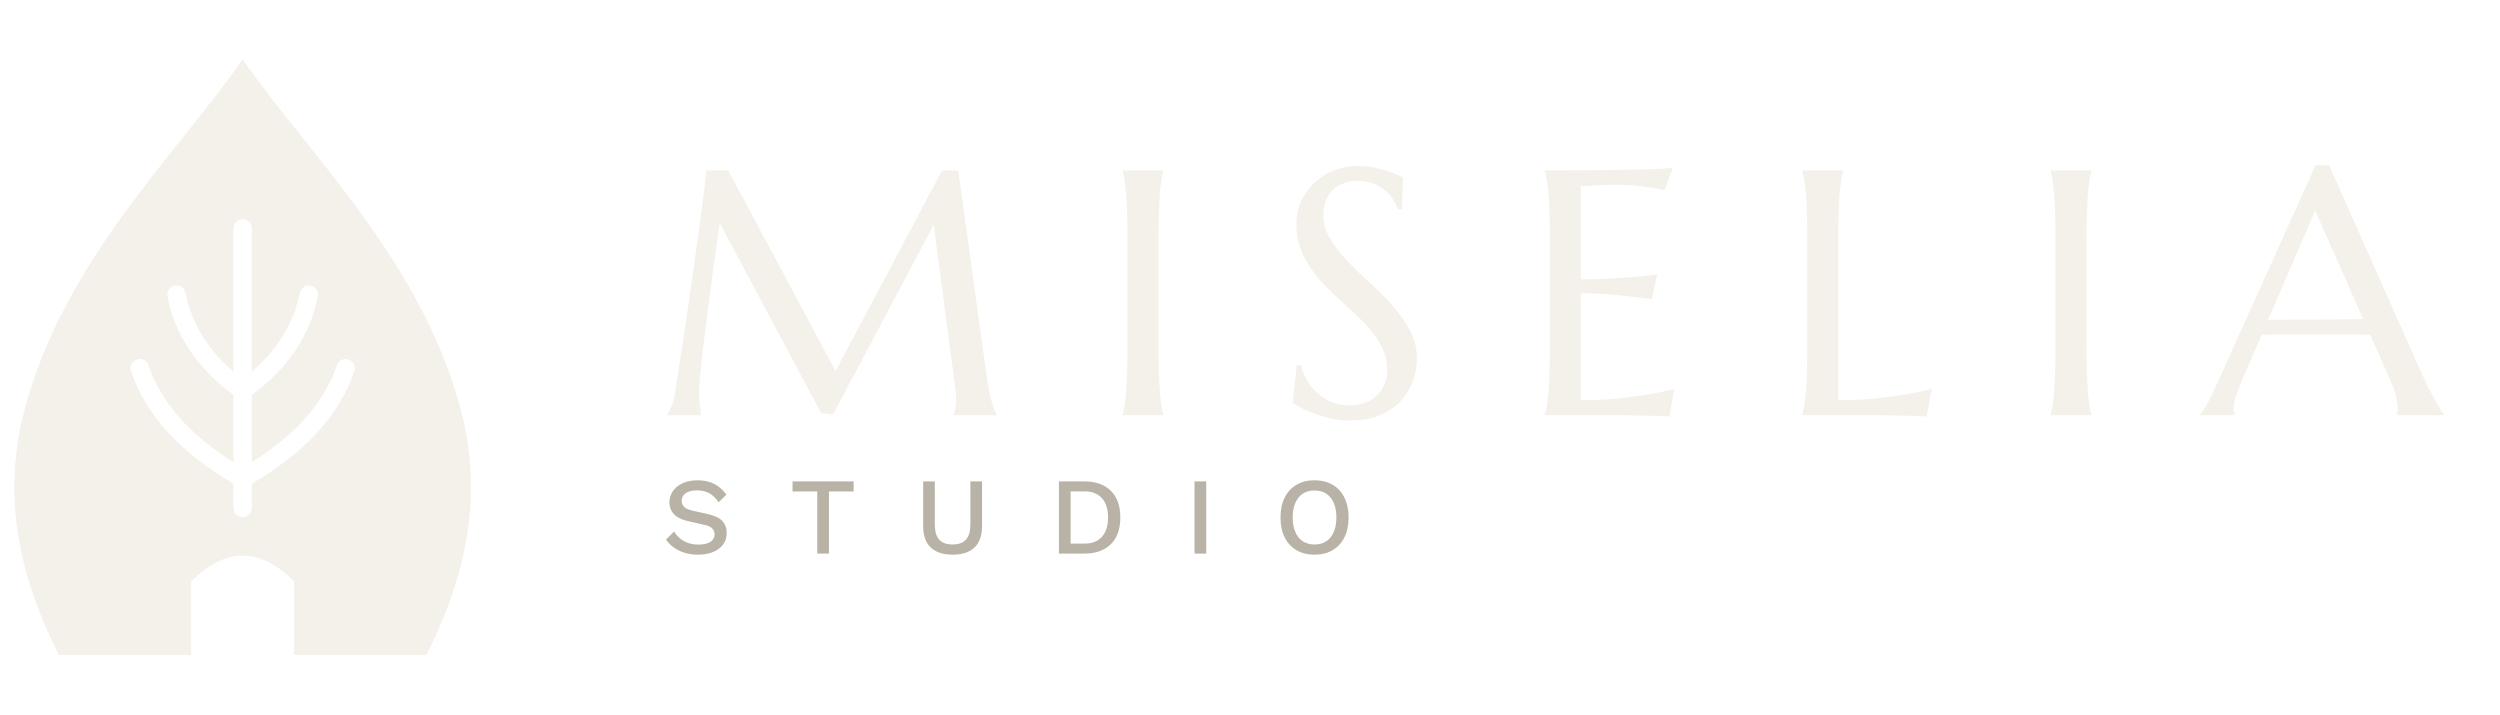
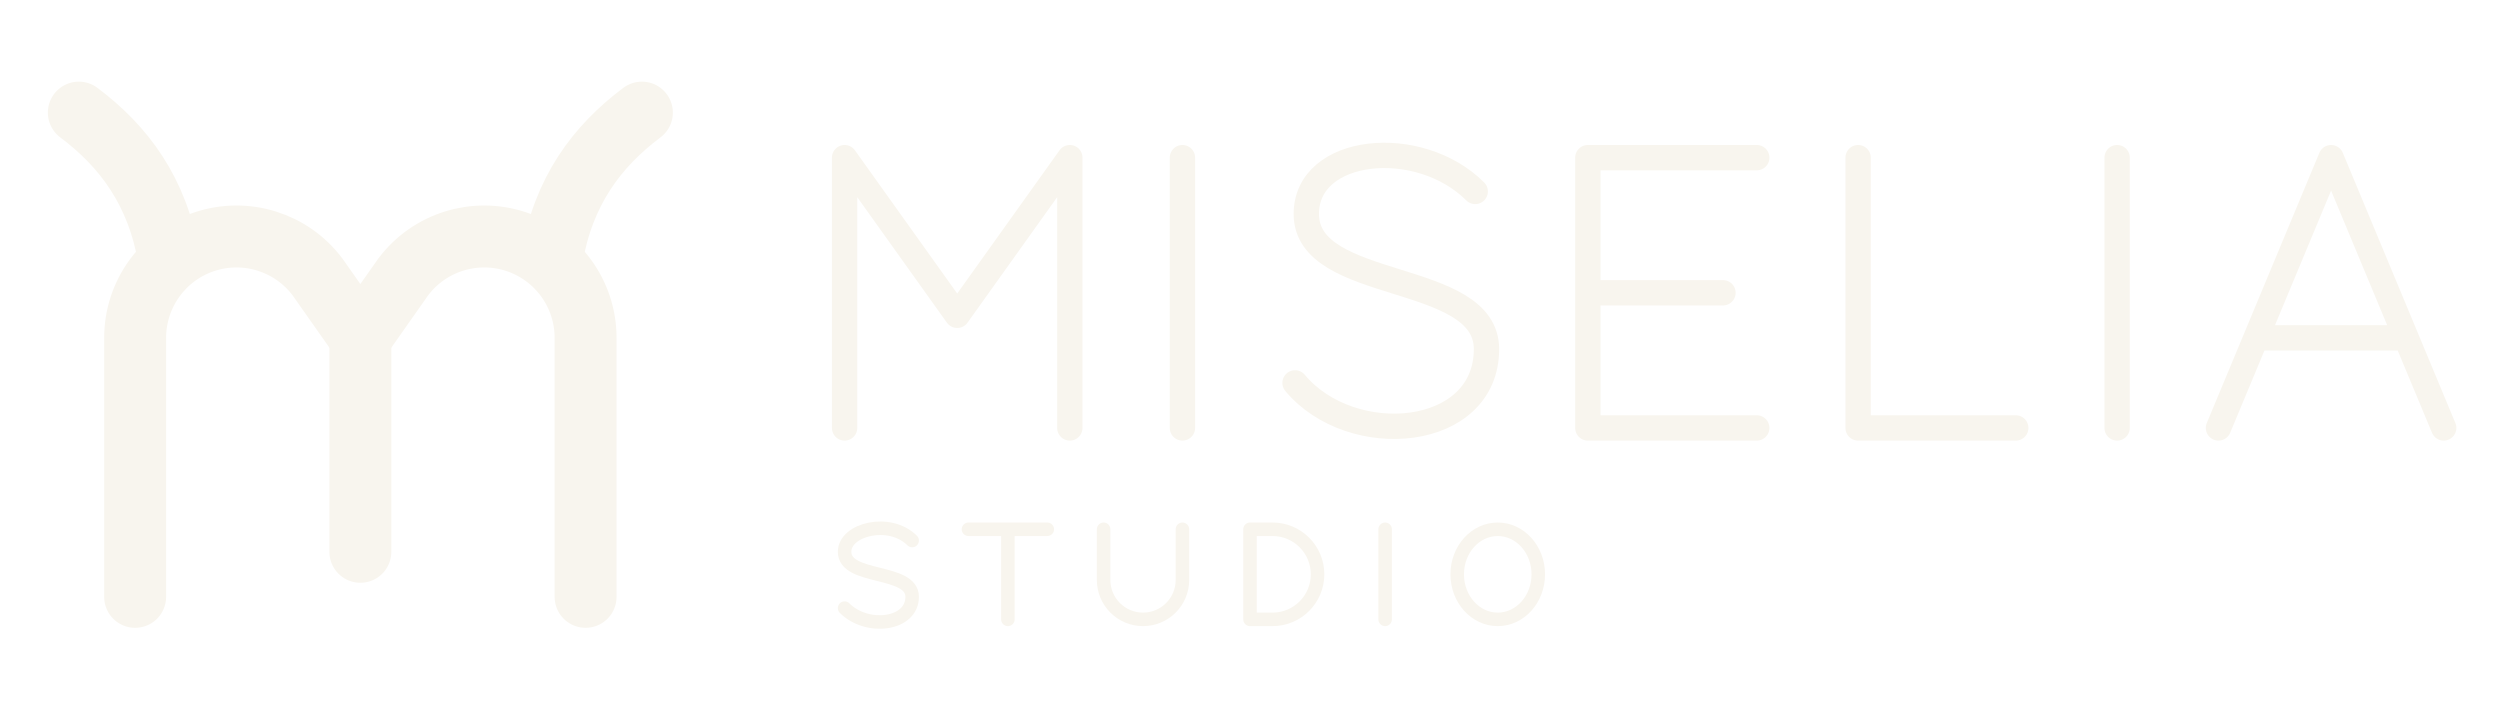
- <svg xmlns="http://www.w3.org/2000/svg" viewBox="0 0 336.0 96" width="1344" height="384">
-   <g transform="translate(0 6) scale(0.4941176) translate(-34 -10)">
-     <path fill="#F4F1EA" d="M160.00 112.00C150.00 70.00 118.00 40.00 100.00 14.00C82.00 40.00 50.00 70.00 40.00 112.00C34.00 138.00 42.00 160.00 50.00 176.00L86.00 176.00L86.00 156.00Q100.00 142.00 114.00 156.00L114.00 176.00L150.00 176.00C158.00 160.00 166.00 138.00 160.00 112.00ZM97.50 98.92L97.50 60.00Q97.50 59.50 97.69 59.04Q97.88 58.58 98.23 58.23Q98.58 57.88 99.04 57.69Q99.50 57.50 100.00 57.50Q100.50 57.50 100.96 57.69Q101.42 57.88 101.77 58.23Q102.12 58.58 102.31 59.04Q102.50 59.50 102.50 60.00L102.50 98.92Q113.06 89.94 115.55 77.51Q115.65 77.02 115.92 76.61Q116.20 76.20 116.61 75.92Q117.03 75.64 117.51 75.55Q118.00 75.45 118.49 75.55Q118.98 75.65 119.39 75.92Q119.80 76.20 120.08 76.61Q120.36 77.03 120.45 77.51Q120.55 78.00 120.45 78.49Q117.25 94.48 102.50 105.28L102.50 123.58Q120.66 112.12 125.63 97.21Q125.79 96.74 126.11 96.36Q126.44 95.99 126.88 95.76Q127.33 95.54 127.82 95.51Q128.32 95.47 128.79 95.63Q129.26 95.79 129.64 96.11Q130.01 96.44 130.24 96.88Q130.46 97.33 130.49 97.82Q130.53 98.32 130.37 98.79Q124.47 116.49 102.50 129.44L102.50 136.00Q102.50 136.50 102.31 136.96Q102.12 137.42 101.77 137.77Q101.42 138.12 100.96 138.31Q100.50 138.50 100.00 138.50Q99.50 138.50 99.04 138.31Q98.58 138.12 98.23 137.77Q97.88 137.42 97.69 136.96Q97.50 136.50 97.50 136.00L97.50 129.44Q75.53 116.49 69.63 98.79Q69.47 98.32 69.51 97.82Q69.54 97.33 69.76 96.88Q69.99 96.44 70.36 96.11Q70.74 95.79 71.21 95.63Q71.68 95.47 72.18 95.51Q72.67 95.54 73.12 95.76Q73.56 95.99 73.89 96.36Q74.21 96.74 74.37 97.21Q79.34 112.12 97.50 123.58L97.50 105.28Q82.75 94.48 79.55 78.49Q79.45 78.00 79.55 77.51Q79.64 77.03 79.92 76.61Q80.20 76.20 80.61 75.92Q81.02 75.65 81.51 75.55Q82.00 75.45 82.49 75.55Q82.97 75.64 83.39 75.92Q83.80 76.20 84.08 76.61Q84.35 77.02 84.45 77.51Q86.94 89.94 97.50 98.92Z" />
+ <svg xmlns="http://www.w3.org/2000/svg" viewBox="0 0 222 64">
+   <g fill="none" stroke="#f8f5ee" stroke-width="5.5" stroke-linecap="round" stroke-linejoin="round">
+     <path d="M12 53V30a9 9 0 0 1 16.2-5.4L32 30l3.8-5.4A9 9 0 0 1 52 30v23" />
+     <path d="M15 23c-1-6-4-10-8-13m42 13c1-6 4-10 8-13M32 30v19" />
  </g>
-   <path fill="#F4F1EA" d="M89.65 55.71Q89.9 55.34 90.23 54.62Q90.55 53.9 90.73 52.79Q90.98 51.19 91.29 49.18Q91.6 47.17 91.93 44.97Q92.27 42.77 92.6 40.46Q92.93 38.16 93.24 35.92Q93.55 33.68 93.84 31.61Q94.13 29.53 94.36 27.81Q94.58 26.09 94.73 24.82Q94.88 23.54 94.95 22.9H97.87L112.3 49.88L126.61 22.9H128.79L132.55 50.16Q132.72 51.44 132.9 52.36Q133.08 53.28 133.27 53.93Q133.45 54.58 133.62 55.01Q133.79 55.43 133.95 55.71V55.8H128.17V55.71Q128.29 55.46 128.39 54.88Q128.49 54.31 128.49 53.51Q128.49 53.21 128.47 52.9Q128.45 52.59 128.4 52.22L125.49 30.24L111.95 55.71L110.37 55.52L96.74 30.01Q95.94 35.45 95.34 40.06Q95.09 42.03 94.84 44Q94.58 45.96 94.39 47.66Q94.19 49.35 94.08 50.65Q93.97 51.95 93.97 52.57Q93.97 53.35 94.01 53.94Q94.06 54.54 94.1 54.95Q94.17 55.43 94.24 55.8H89.65ZM150.88 55.71Q151.02 55.23 151.13 54.52Q151.25 53.8 151.34 52.75Q151.43 51.69 151.48 50.24Q151.52 48.78 151.52 46.83V31.89Q151.52 29.94 151.48 28.49Q151.43 27.03 151.34 25.96Q151.25 24.9 151.13 24.18Q151.02 23.47 150.88 22.99V22.9H156.36V22.99Q156.23 23.47 156.1 24.18Q155.97 24.9 155.89 25.96Q155.81 27.03 155.76 28.49Q155.7 29.94 155.7 31.89V46.83Q155.7 48.78 155.76 50.24Q155.81 51.69 155.89 52.75Q155.97 53.8 156.1 54.52Q156.23 55.23 156.36 55.71V55.8H150.88ZM188.41 28.13H187.91Q187.72 27.6 187.32 26.94Q186.92 26.27 186.27 25.69Q185.61 25.1 184.68 24.71Q183.75 24.32 182.49 24.32Q181.37 24.32 180.5 24.67Q179.62 25.01 179.04 25.63Q178.45 26.25 178.16 27.1Q177.86 27.95 177.86 28.98Q177.86 30.63 178.79 32.13Q179.72 33.64 181.12 35.11Q182.52 36.57 184.14 38.04Q185.77 39.51 187.17 41.09Q188.57 42.68 189.5 44.41Q190.43 46.14 190.43 48.14Q190.43 49.63 189.91 51.13Q189.4 52.63 188.32 53.83Q187.24 55.02 185.54 55.77Q183.85 56.51 181.51 56.51Q180.2 56.51 179.02 56.27Q177.83 56.03 176.84 55.67Q175.84 55.32 175.05 54.91Q174.26 54.49 173.75 54.15L174.28 49.08H174.85Q175.1 50.16 175.68 51.13Q176.25 52.11 177.09 52.85Q177.93 53.6 179 54.04Q180.08 54.49 181.37 54.49Q182.54 54.49 183.47 54.14Q184.4 53.78 185.06 53.15Q185.73 52.52 186.08 51.65Q186.44 50.78 186.44 49.74Q186.44 48.3 185.91 47.07Q185.38 45.84 184.52 44.74Q183.66 43.64 182.57 42.61Q181.48 41.58 180.34 40.53Q179.19 39.49 178.1 38.39Q177.01 37.29 176.15 36.03Q175.29 34.78 174.76 33.35Q174.23 31.92 174.23 30.2Q174.23 28.38 174.93 26.93Q175.63 25.47 176.79 24.44Q177.95 23.4 179.42 22.85Q180.89 22.3 182.45 22.3Q183.59 22.3 184.56 22.49Q185.52 22.67 186.29 22.92Q187.06 23.18 187.63 23.43Q188.2 23.68 188.57 23.84ZM207.63 22.9Q210.5 22.9 213.33 22.88Q216.17 22.85 218.53 22.82Q220.89 22.79 222.57 22.72Q224.24 22.65 224.84 22.53L223.72 25.58Q222.96 25.38 221.95 25.22Q221.08 25.08 219.83 24.95Q218.58 24.83 216.95 24.83Q216.4 24.83 215.63 24.86Q214.86 24.9 214.15 24.94Q213.32 24.99 212.47 25.03V37.56Q214.84 37.54 216.74 37.42Q218.65 37.31 219.98 37.19Q221.54 37.06 222.73 36.87L222.02 40.2Q220.44 39.99 218.78 39.81Q217.36 39.65 215.69 39.52Q214.01 39.4 212.47 39.4V53.78Q215.18 53.78 217.45 53.55Q219.72 53.32 221.42 53.02Q223.39 52.7 225.02 52.27L224.36 55.98Q224.08 55.96 223.53 55.94Q222.98 55.91 222.3 55.89Q221.63 55.87 220.88 55.86Q220.14 55.85 219.47 55.83Q218.81 55.82 218.29 55.81Q217.77 55.8 217.54 55.8H207.63V55.71Q207.77 55.23 207.9 54.52Q208.02 53.8 208.11 52.75Q208.21 51.69 208.25 50.24Q208.3 48.78 208.3 46.83V31.89Q208.3 29.94 208.25 28.49Q208.21 27.03 208.11 25.96Q208.02 24.9 207.9 24.18Q207.77 23.47 207.63 22.99V22.9ZM247.07 53.78Q249.77 53.78 252.05 53.55Q254.32 53.32 256.01 53.02Q257.99 52.7 259.62 52.27L258.95 55.98Q258.68 55.96 258.13 55.94Q257.57 55.91 256.9 55.89Q256.22 55.87 255.48 55.86Q254.73 55.85 254.06 55.83Q253.4 55.82 252.88 55.81Q252.37 55.8 252.14 55.8H242.23V55.71Q242.36 55.23 242.49 54.52Q242.62 53.8 242.71 52.75Q242.8 51.69 242.85 50.24Q242.89 48.78 242.89 46.83V31.89Q242.89 29.94 242.85 28.49Q242.8 27.03 242.71 25.96Q242.62 24.9 242.49 24.18Q242.36 23.47 242.23 22.99V22.9H247.73V22.99Q247.59 23.47 247.47 24.18Q247.34 24.9 247.26 25.96Q247.18 27.03 247.12 28.49Q247.07 29.94 247.07 31.89ZM275.6 55.71Q275.74 55.23 275.86 54.52Q275.97 53.8 276.06 52.75Q276.15 51.69 276.2 50.24Q276.25 48.78 276.25 46.83V31.89Q276.25 29.94 276.2 28.49Q276.15 27.03 276.06 25.96Q275.97 24.9 275.86 24.18Q275.74 23.47 275.6 22.99V22.9H281.09V22.99Q280.95 23.47 280.82 24.18Q280.7 24.9 280.62 25.96Q280.54 27.03 280.48 28.49Q280.42 29.94 280.42 31.89V46.83Q280.42 48.78 280.48 50.24Q280.54 51.69 280.62 52.75Q280.7 53.8 280.82 54.52Q280.95 55.23 281.09 55.71V55.8H275.6ZM322.17 55.8V55.71Q322.22 55.59 322.24 55.36Q322.26 55.13 322.26 54.95Q322.26 54.24 322.07 53.38Q321.87 52.52 321.32 51.23L318.55 44.99Q317.26 44.95 315.13 44.95Q313 44.95 310.52 44.95Q308.71 44.95 307.02 44.95Q305.33 44.95 303.98 44.99L301.34 51.05Q301 51.9 300.61 52.91Q300.22 53.92 300.22 54.95Q300.22 55.25 300.26 55.44Q300.31 55.64 300.35 55.71V55.8H295.67V55.71Q296.09 55.27 296.71 54.16Q297.33 53.05 298.06 51.37L311.21 22.21H313.04L325.5 50.25Q325.94 51.23 326.41 52.16Q326.88 53.09 327.29 53.83Q327.7 54.56 328.02 55.07Q328.34 55.57 328.46 55.71V55.8ZM307.31 42.97Q308.64 42.97 310.04 42.96Q311.44 42.95 312.78 42.94Q314.12 42.93 315.36 42.92Q316.6 42.91 317.61 42.88L311.16 28.31L304.83 42.97Z" />
-   <path fill="#B8B3A6" d="M93.75 64.55Q95.06 64.55 96.01 65.05Q96.97 65.54 97.63 66.49L96.57 67.51Q96.01 66.65 95.31 66.28Q94.61 65.91 93.66 65.91Q92.95 65.91 92.5 66.1Q92.04 66.29 91.83 66.6Q91.62 66.92 91.62 67.32Q91.62 67.77 91.93 68.11Q92.25 68.45 93.12 68.64L95.08 69.08Q96.5 69.39 97.08 70.02Q97.67 70.65 97.67 71.62Q97.67 72.52 97.19 73.18Q96.7 73.84 95.84 74.19Q94.98 74.55 93.82 74.55Q92.79 74.55 91.97 74.28Q91.15 74.02 90.53 73.56Q89.91 73.11 89.51 72.52L90.6 71.43Q90.91 71.95 91.38 72.35Q91.85 72.75 92.48 72.97Q93.1 73.19 93.86 73.19Q94.54 73.19 95.03 73.03Q95.53 72.87 95.78 72.56Q96.04 72.24 96.04 71.8Q96.04 71.37 95.75 71.05Q95.47 70.73 94.69 70.55L92.56 70.06Q91.67 69.87 91.1 69.52Q90.53 69.17 90.25 68.66Q89.97 68.15 89.97 67.52Q89.97 66.7 90.42 66.03Q90.87 65.36 91.72 64.96Q92.57 64.55 93.75 64.55ZM114.73 64.7V66.05H111.41V74.4H109.84V66.05H106.52V64.7ZM131.99 64.7V70.68Q131.99 72.61 130.97 73.58Q129.96 74.55 128.02 74.55Q126.11 74.55 125.09 73.58Q124.07 72.61 124.07 70.68V64.7H125.64V70.49Q125.64 71.86 126.23 72.52Q126.82 73.18 128.02 73.18Q129.24 73.18 129.83 72.52Q130.42 71.86 130.42 70.49V64.7ZM145.75 64.7Q148.02 64.7 149.29 65.96Q150.57 67.21 150.57 69.55Q150.57 71.89 149.29 73.14Q148.02 74.4 145.75 74.4H142.32V64.7ZM145.75 73.06Q147.29 73.06 148.1 72.14Q148.92 71.23 148.92 69.55Q148.92 67.87 148.1 66.96Q147.29 66.04 145.75 66.04H143.89V73.06ZM162.12 64.7V74.4H160.54V64.7ZM176.67 64.55Q178.08 64.55 179.11 65.16Q180.14 65.76 180.69 66.88Q181.25 67.99 181.25 69.55Q181.25 71.11 180.69 72.22Q180.14 73.34 179.11 73.94Q178.08 74.55 176.67 74.55Q175.27 74.55 174.24 73.94Q173.21 73.34 172.66 72.22Q172.1 71.11 172.1 69.55Q172.1 67.99 172.66 66.88Q173.21 65.76 174.24 65.16Q175.27 64.55 176.67 64.55ZM176.67 65.92Q175.76 65.92 175.1 66.35Q174.45 66.77 174.1 67.58Q173.74 68.39 173.74 69.55Q173.74 70.7 174.1 71.51Q174.45 72.33 175.1 72.75Q175.76 73.18 176.67 73.18Q177.59 73.18 178.25 72.75Q178.9 72.33 179.25 71.51Q179.61 70.7 179.61 69.55Q179.61 68.39 179.25 67.58Q178.9 66.77 178.25 66.35Q177.59 65.92 176.67 65.92Z" />
+   <g fill="none" stroke="#f8f5ee" stroke-width="2.25" stroke-linecap="round" stroke-linejoin="round">
+     <path d="M0 24V0l10 14L20 0v24" transform="translate(75 14)" />
+     <path d="M0 0v24" transform="translate(105 14)" />
+     <path d="M16 3C11-2 1-1 1 5c0 7 16 5 16 12 0 8-12 9-17 3" transform="translate(115 14)" />
+     <path d="M15 0H0v24h15M0 12h12" transform="translate(141 14)" />
+     <path d="M0 0v24h14" transform="translate(165 14)" />
+     <path d="M0 0v24" transform="translate(188 14)" />
+     <path d="M0 24 10 0l10 24M3.5 16h13" transform="translate(197 14)" />
+   </g>
+   <g fill="none" stroke="#f8f5ee" stroke-width="1.2" stroke-linecap="round" stroke-linejoin="round">
+     <path d="M6 1C4-1 0 0 0 2c0 2.5 6 1.5 6 4 0 2.5-4 3-6 1" transform="translate(75 47)" />
+     <path d="M0 0h7M3.5 0v8" transform="translate(86 47)" />
+     <path d="M0 0v4.5a3.5 3.5 0 0 0 7 0V0" transform="translate(98 47)" />
+     <path d="M0 0h2a4 4 0 0 1 0 8H0Z" transform="translate(111 47)" />
+     <path d="M0 0v8" transform="translate(123 47)" />
+     <ellipse cx="133" cy="51" rx="3.6" ry="4" />
+   </g>
</svg>
